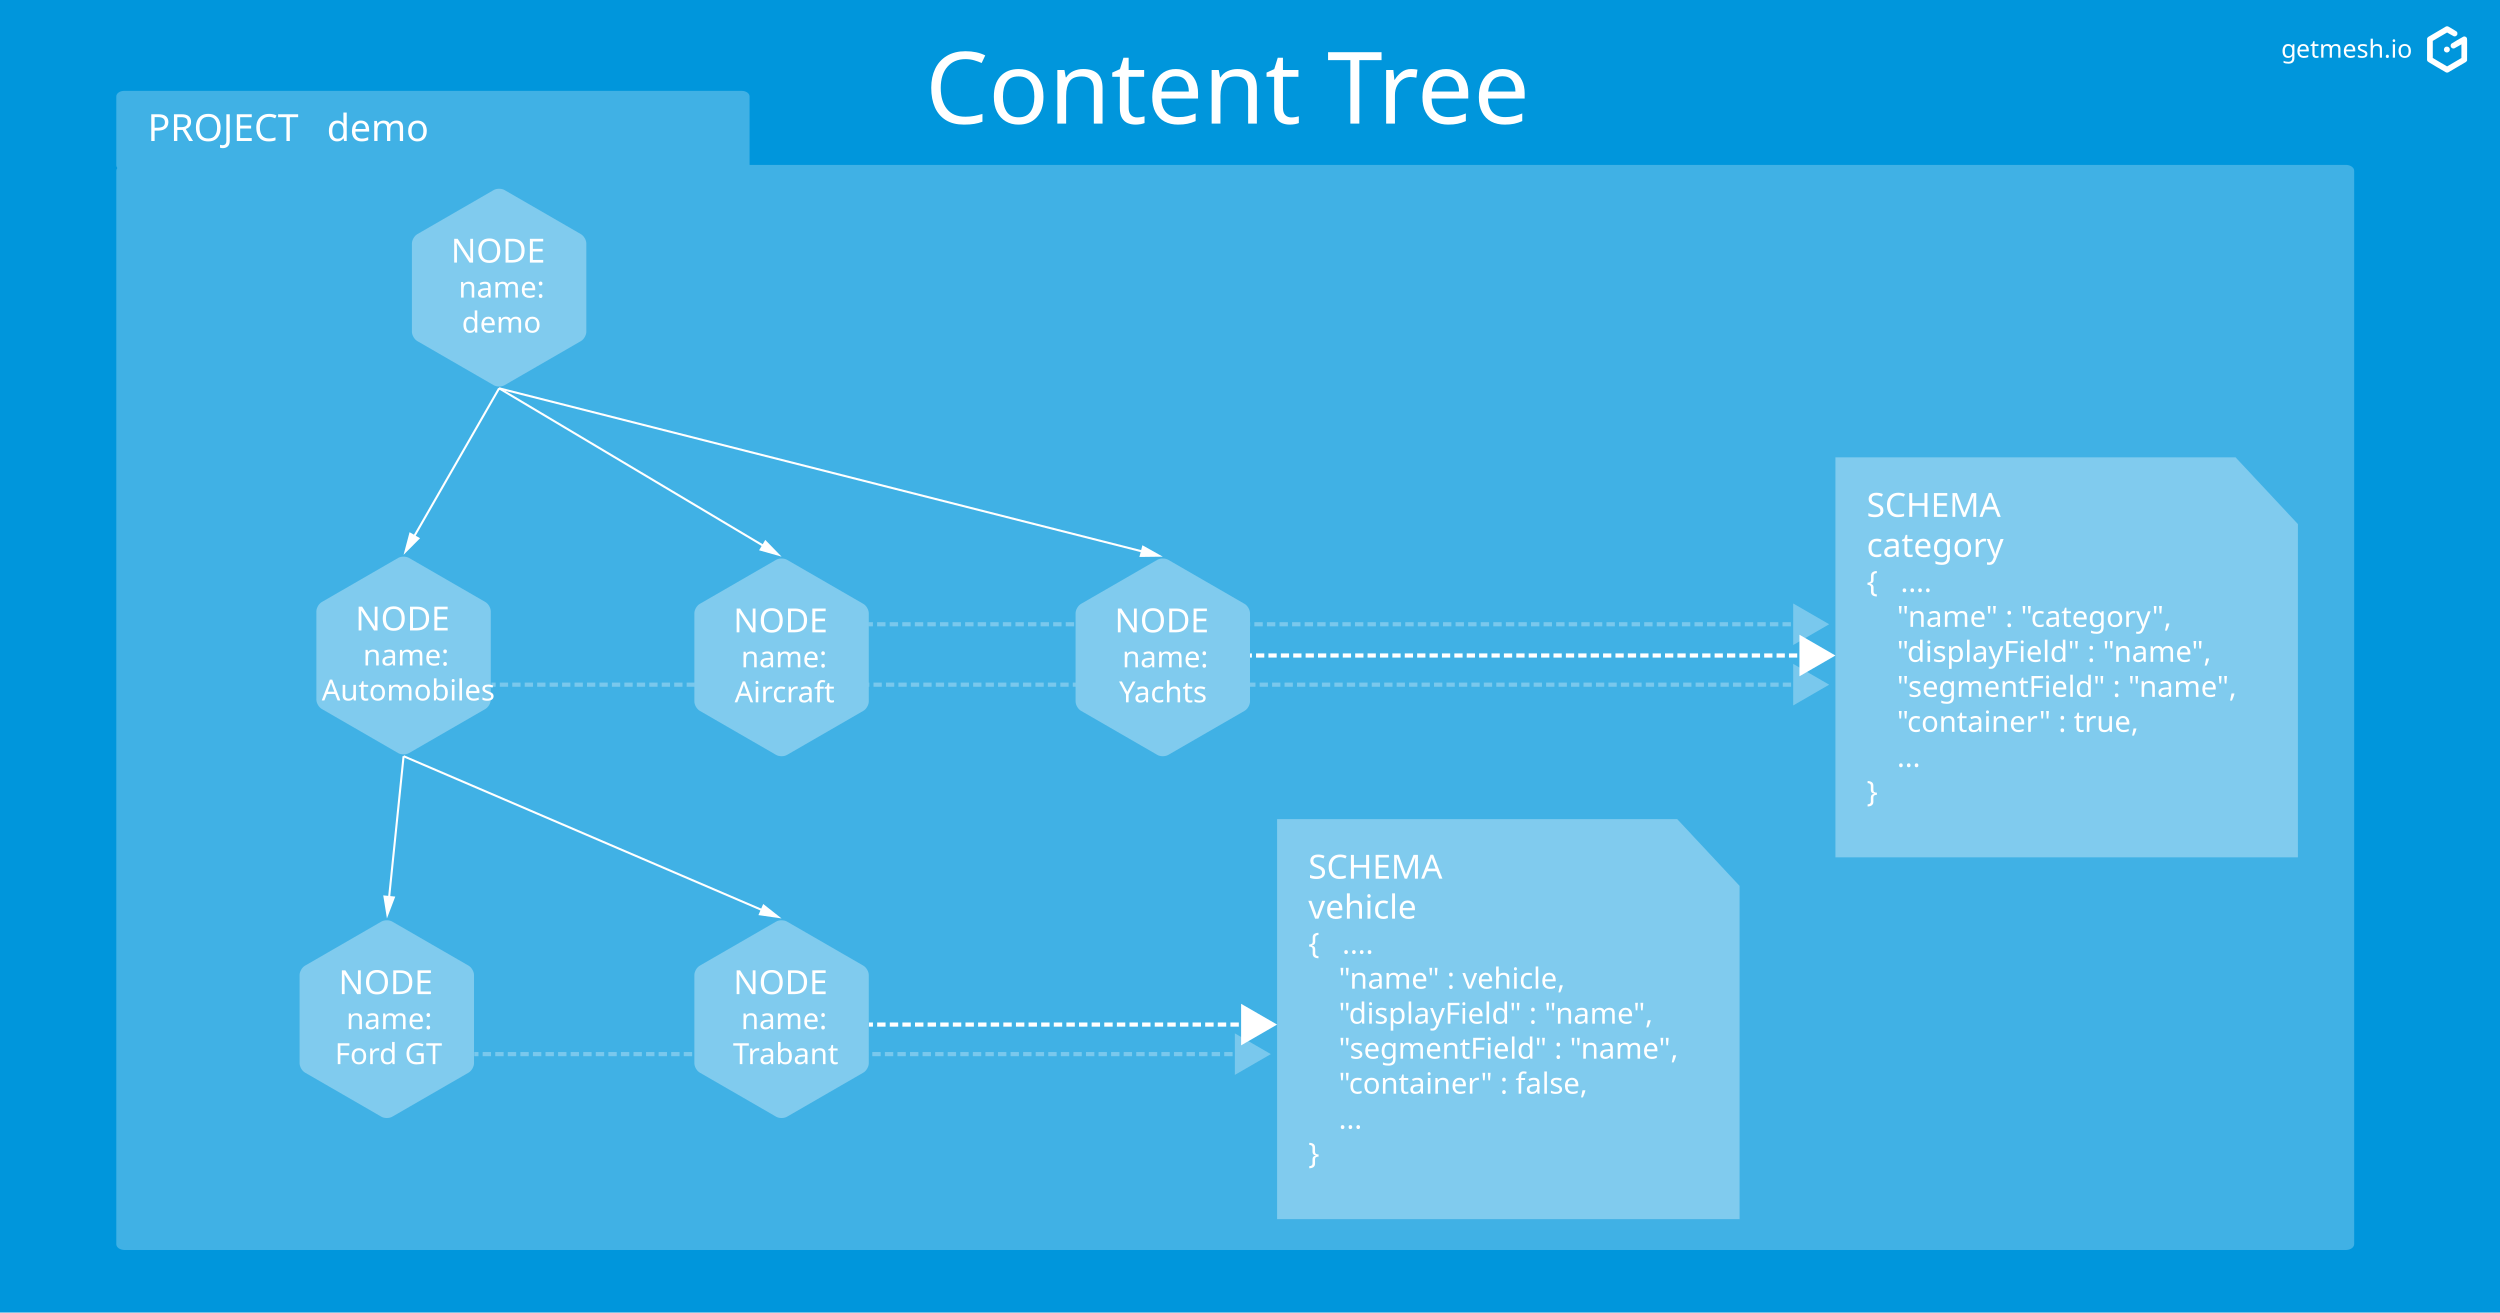
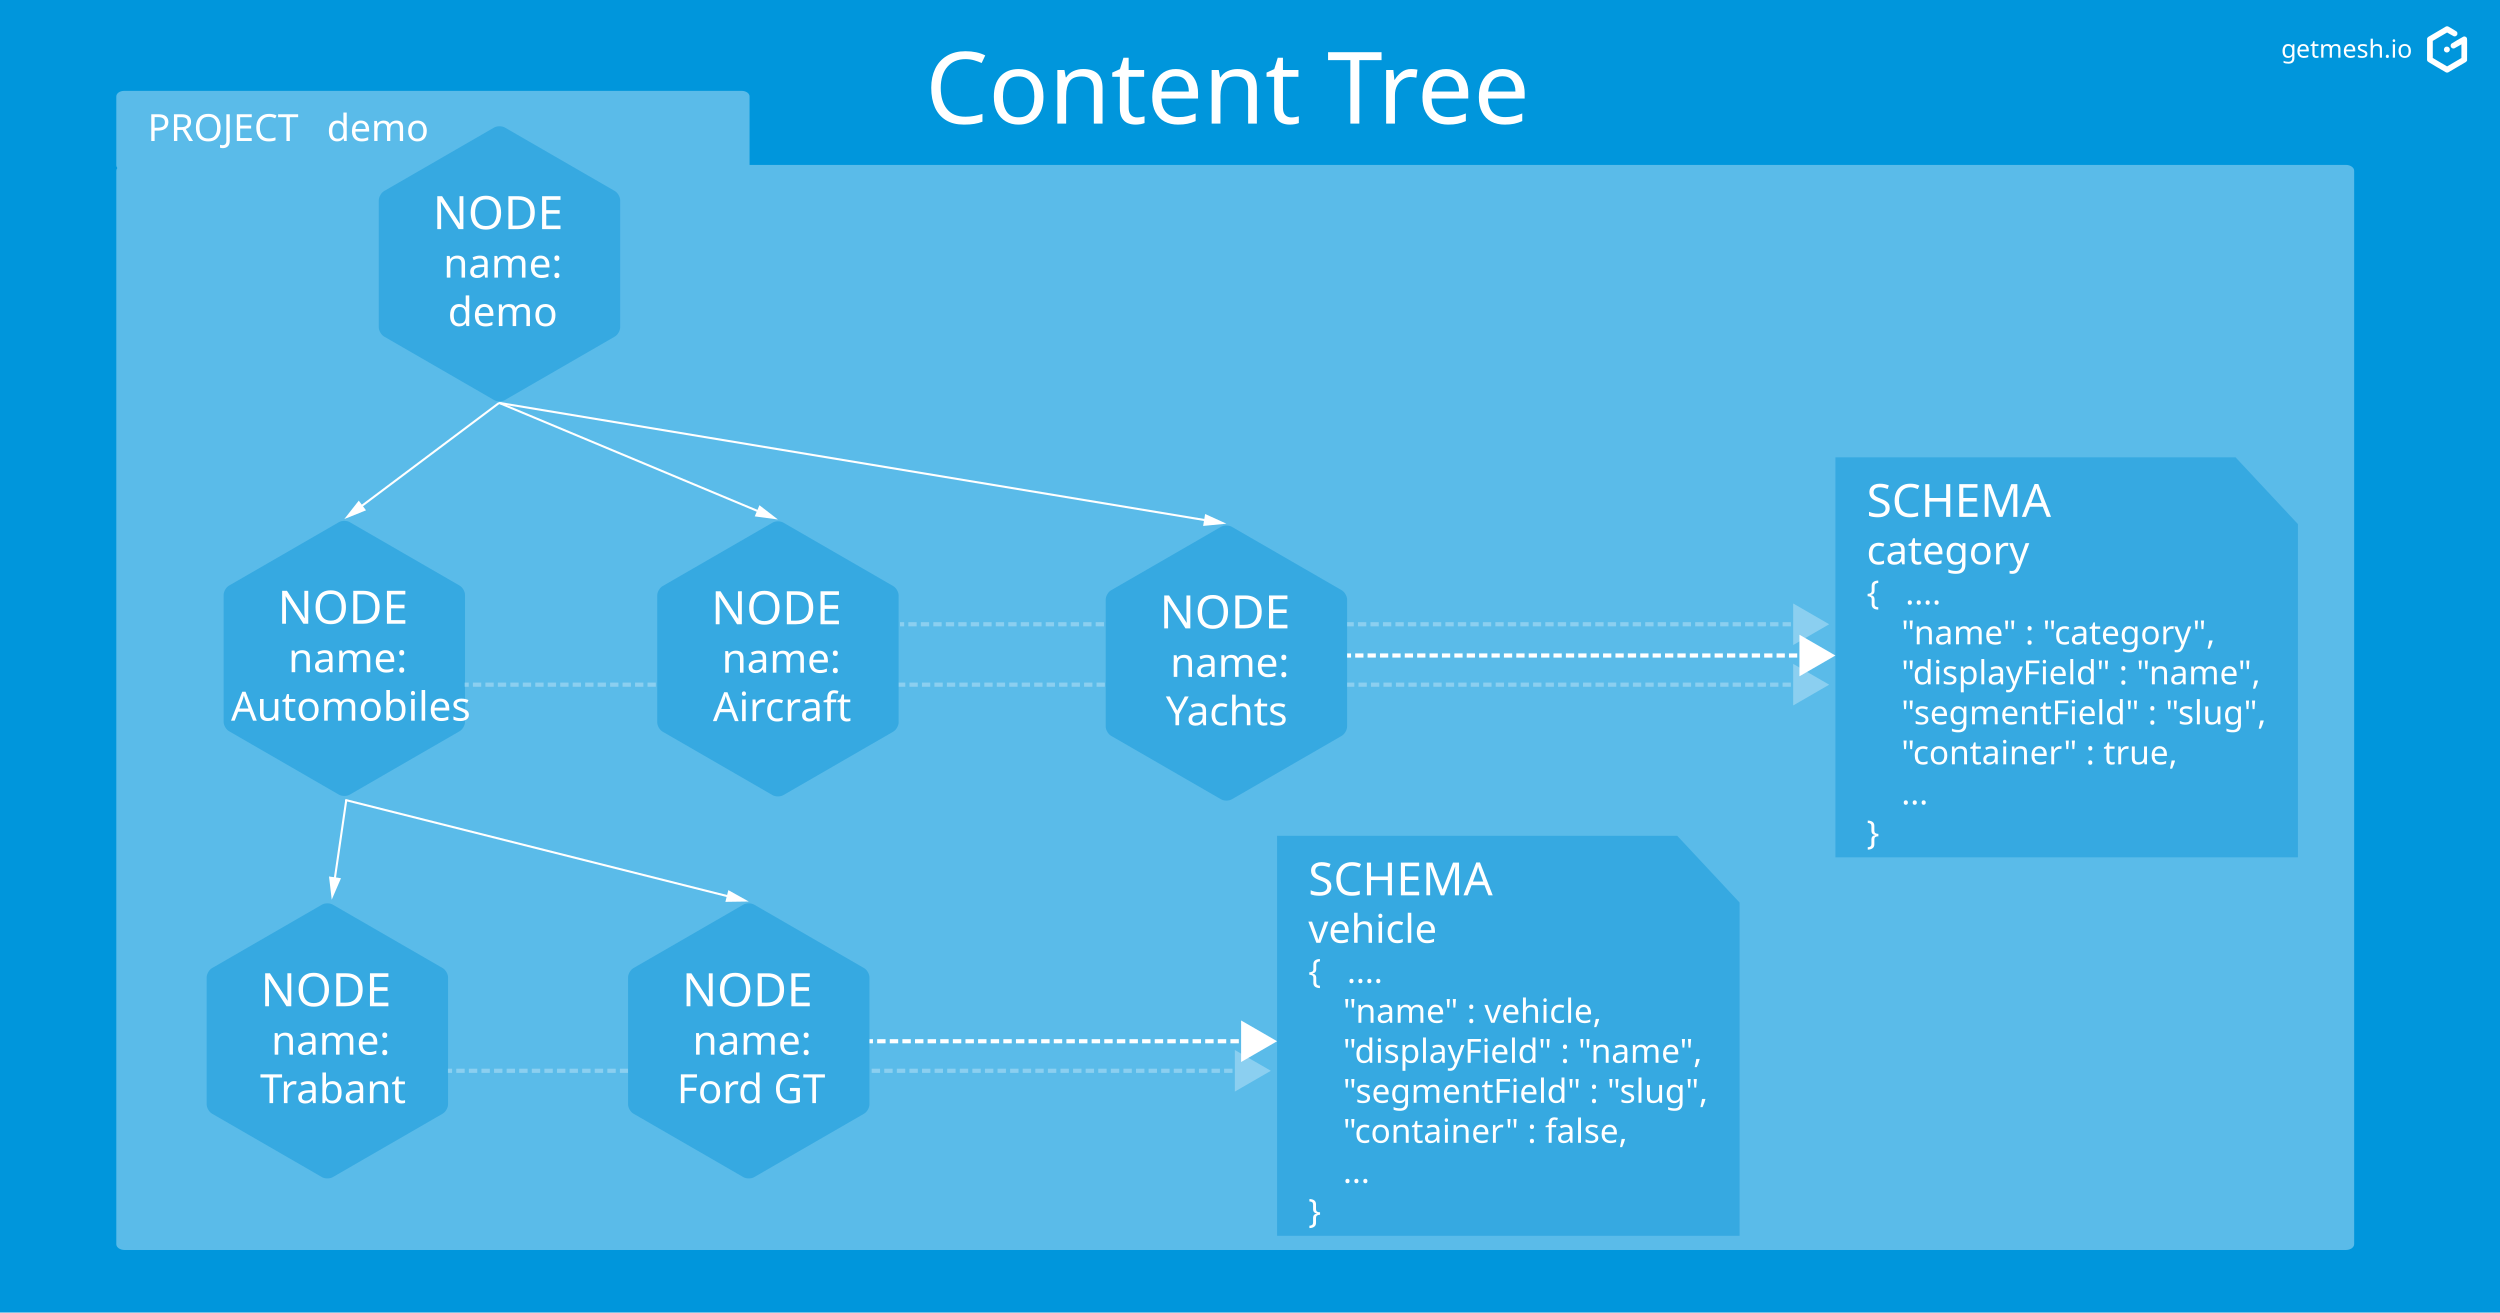
<svg xmlns="http://www.w3.org/2000/svg" version="1.1" id="Layer_1" x="0px" y="0px" width="1200px" height="630px" viewBox="0 0 1200 630" enable-background="new 0 0 1200 630" xml:space="preserve">
  <rect fill="#0096DC" width="1200" height="630" />
  <text transform="matrix(1 0 0 1 1094.962 27.6802)">
    <tspan x="0" y="0" fill="#FFFFFF" font-family="'UniversLTStd-Bold'" font-size="12">g</tspan>
    <tspan x="7.104" y="0" fill="#FFFFFF" font-family="'UniversLTStd-Bold'" font-size="12">etmesh.io</tspan>
  </text>
  <g>
    <path fill="#FFFFFF" d="M1174.287,12.637c-0.08,0.023-0.2,0.065-0.27,0.1c-0.092,0.05-7.745,4.553-8.396,4.942   c-0.165,0.1-0.415,0.377-0.523,0.581l-0.088,0.165l-0.012,5.238l-0.008,5.239l0.081,0.215c0.169,0.457,0.077,0.392,4.665,3.096   c2.3,1.358,4.266,2.507,4.364,2.55c0.25,0.115,0.759,0.115,1.009,0c0.131-0.058,7.207-4.215,8.48-4.977   c0.165-0.1,0.415-0.377,0.523-0.581l0.088-0.165l0.012-5.238c0.008-5.211,0.008-5.239-0.069-5.45c-0.234-0.627-0.988-1-1.635-0.812   c-0.158,0.047-1.068,0.558-2.941,1.662c-2.978,1.75-3.023,1.781-3.188,2.223c-0.108,0.288-0.108,0.708,0,1   c0.104,0.277,0.399,0.6,0.677,0.734c0.288,0.143,0.711,0.17,1.012,0.066c0.115-0.039,0.923-0.488,1.792-1.004   c0.873-0.512,1.592-0.931,1.607-0.931c0.012,0,0.02,1.473,0.016,3.273l-0.012,3.273l-3.415,2.015   c-1.877,1.108-3.431,2.016-3.45,2.016s-1.573-0.908-3.45-2.016l-3.415-2.015v-4.103v-4.104l3.415-2.015   c1.877-1.108,3.431-2.016,3.45-2.016s0.708,0.396,1.527,0.881c0.992,0.585,1.569,0.904,1.718,0.946   c0.623,0.181,1.305-0.135,1.604-0.742c0.077-0.154,0.093-0.242,0.093-0.566c0-0.338-0.012-0.411-0.1-0.6   c-0.059-0.123-0.17-0.284-0.254-0.369c-0.143-0.142-3.708-2.281-4.073-2.442C1174.922,12.621,1174.499,12.583,1174.287,12.637" />
    <path fill="#FFFFFF" d="M1174.003,22.44c-0.854,0.315-1.192,1.35-0.696,2.127c0.308,0.488,0.958,0.738,1.53,0.592   c0.442-0.115,0.766-0.381,0.958-0.792c0.089-0.185,0.1-0.261,0.1-0.596c0-0.343-0.011-0.408-0.107-0.604   c-0.139-0.281-0.392-0.535-0.669-0.669C1174.826,22.353,1174.307,22.325,1174.003,22.44" />
  </g>
  <g>
-     <path opacity="0.5" fill="#80CBEE" d="M1126.009,79.154H686.711h-22.939H359.796V46.308c0-1.484-1.668-2.687-3.727-2.687H59.549   c-2.06,0-3.728,1.203-3.728,2.687v33.036c0,0.475,0.186,0.915,0.485,1.301c-0.299,0.394-0.485,0.836-0.485,1.313v515.235   c0,1.551,1.788,2.806,3.991,2.806h1066.196c2.205,0,3.991-1.255,3.991-2.806V81.959C1130,80.41,1128.214,79.154,1126.009,79.154z" />
+     <path opacity="0.7" fill="#80CBEE" d="M1126.009,79.154H686.711h-22.939H359.796V46.308c0-1.484-1.668-2.687-3.727-2.687H59.549   c-2.06,0-3.728,1.203-3.728,2.687v33.036c0,0.475,0.186,0.915,0.485,1.301c-0.299,0.394-0.485,0.836-0.485,1.313v515.235   c0,1.551,1.788,2.806,3.991,2.806h1066.196c2.205,0,3.991-1.255,3.991-2.806V81.959C1130,80.41,1128.214,79.154,1126.009,79.154z" />
    <text transform="matrix(1 0 0 1 70.8613 67.6958)">
      <tspan x="0" y="0" fill="#FFFFFF" font-family="'UniversLTStd-Bold'" font-size="18">PROJECT </tspan>
      <tspan x="86.021" y="0" fill="#FFFFFF" font-family="'UniversLTStd-Light'" font-size="18">demo</tspan>
    </text>
  </g>
-   <text transform="matrix(1 0 0 1 344.8735 -103.3335)">
-     <tspan x="0" y="0" font-family="'UniversLTStd-Bold'" font-size="12">&lt;div&gt;Icons made by &lt;a href="http://www.flaticon.com/authors/dave-gandy" title="Dave Gandy"&gt;Dave Gandy&lt;/a&gt; from </tspan>
-     <tspan x="-276.652" y="14.4" font-family="'UniversLTStd-Bold'" font-size="12">&lt;a href="http://www.flaticon.com" title="Flaticon"&gt;www.flaticon.com&lt;/a&gt; is licensed by &lt;a href="http://creativecommons.org/licenses/by/3.0/" title="Creative Commons BY 3.0" target="_blank"&gt;CC 3.0 BY&lt;/a&gt;&lt;/div&gt;</tspan>
+   <g>
+     <g>
+       <path fill="#36A9E1" d="M154.535,434.225c1.429-0.825,3.767-0.825,5.196,0l52.74,30.448c1.429,0.825,2.598,2.85,2.598,4.5v60.9    c0,1.65-1.169,3.675-2.598,4.5l-52.74,30.453c-1.429,0.825-3.767,0.825-5.196,0l-52.741-30.453c-1.429-0.825-2.598-2.85-2.598-4.5    v-60.9c0-1.65,1.169-3.675,2.598-4.5L154.535,434.225z" />
+     </g>
+     <text transform="matrix(1 0 0 1 125.1426 482.9941)">
+       <tspan x="0" y="0" fill="#FFFFFF" font-family="'UniversLTStd-Bold'" font-size="22.146">NODE</tspan>
+       <tspan x="5.064" y="23.253" fill="#FFFFFF" font-family="'UniversLTStd-Light'" font-size="19.377">name:</tspan>
+       <tspan x="-0.312" y="46.506" fill="#FFFFFF" font-family="'UniversLTStd-Light'" font-size="19.377">Trabant</tspan>
+     </text>
+   </g>
+   <g>
+     <path fill="#36A9E1" d="M237.151,61.224c1.429-0.825,3.767-0.825,5.196,0l52.741,30.45c1.429,0.825,2.598,2.85,2.598,4.5v60.9   c0,1.65-1.169,3.675-2.598,4.5l-52.741,30.453c-1.429,0.825-3.767,0.825-5.196,0l-52.741-30.453c-1.429-0.825-2.598-2.85-2.598-4.5   v-60.9c0-1.65,1.169-3.675,2.598-4.5L237.151,61.224z" />
+   </g>
+   <text transform="matrix(1 0 0 1 207.7598 109.9961)">
+     <tspan x="0" y="0" fill="#FFFFFF" font-family="'UniversLTStd-Bold'" font-size="22.146">NODE</tspan>
+     <tspan x="5.064" y="23.253" fill="#FFFFFF" font-family="'UniversLTStd-Light'" font-size="19.377">name:</tspan>
+     <tspan x="7.215" y="46.506" fill="#FFFFFF" font-family="'UniversLTStd-Light'" font-size="19.377">demo</tspan>
  </text>
  <g>
    <g>
-       <path fill="#80CBEE" d="M183.068,442.355c1.429-0.825,3.767-0.825,5.196,0l36.663,21.166c1.429,0.825,2.598,2.85,2.598,4.5v42.335    c0,1.65-1.169,3.675-2.598,4.5l-36.663,21.17c-1.429,0.825-3.767,0.825-5.196,0l-36.663-21.17c-1.429-0.825-2.598-2.85-2.598-4.5    v-42.335c0-1.65,1.169-3.675,2.598-4.5L183.068,442.355z" />
+       <g>
+         <path fill="#36A9E1" d="M162.678,250.632c1.429-0.825,3.767-0.825,5.196,0l52.74,30.45c1.429,0.825,2.598,2.85,2.598,4.5v60.899     c0,1.65-1.169,3.675-2.598,4.5l-52.74,30.455c-1.429,0.825-3.767,0.825-5.196,0l-52.741-30.455     c-1.429-0.825-2.598-2.85-2.598-4.5v-60.899c0-1.65,1.169-3.675,2.598-4.5L162.678,250.632z" />
+       </g>
    </g>
-     <text transform="matrix(1 0 0 1 162.5537 477.1758)">
-       <tspan x="0" y="0" fill="#FFFFFF" font-family="'UniversLTStd-Bold'" font-size="16">NODE</tspan>
-       <tspan x="3.659" y="16.8" fill="#FFFFFF" font-family="'UniversLTStd-Light'" font-size="14">name:</tspan>
-       <tspan x="-1.787" y="33.6" fill="#FFFFFF" font-family="'UniversLTStd-Light'" font-size="14">Ford GT</tspan>
+     <text transform="matrix(1 0 0 1 133.2861 299.4053)">
+       <tspan x="0" y="0" fill="#FFFFFF" font-family="'UniversLTStd-Bold'" font-size="22.146">NODE</tspan>
+       <tspan x="5.063" y="23.253" fill="#FFFFFF" font-family="'UniversLTStd-Light'" font-size="19.377">name:</tspan>
+       <tspan x="-22.394" y="46.506" fill="#FFFFFF" font-family="'UniversLTStd-Light'" font-size="19.377">Automobiles</tspan>
    </text>
  </g>
  <g>
    <g>
-       <path fill="#80CBEE" d="M236.978,91.224c1.429-0.825,3.767-0.825,5.196,0l36.663,21.167c1.429,0.825,2.598,2.85,2.598,4.5v42.335    c0,1.65-1.169,3.675-2.598,4.5l-36.663,21.169c-1.429,0.825-3.767,0.825-5.196,0l-36.663-21.169    c-1.429-0.825-2.598-2.85-2.598-4.5v-42.335c0-1.65,1.169-3.675,2.598-4.5L236.978,91.224z" />
-     </g>
-     <text transform="matrix(1 0 0 1 216.4639 126.0454)">
-       <tspan x="0" y="0" fill="#FFFFFF" font-family="'UniversLTStd-Bold'" font-size="16">NODE</tspan>
-       <tspan x="3.659" y="16.8" fill="#FFFFFF" font-family="'UniversLTStd-Light'" font-size="14">name:</tspan>
-       <tspan x="5.213" y="33.6" fill="#FFFFFF" font-family="'UniversLTStd-Light'" font-size="14">demo</tspan>
-     </text>
-   </g>
-   <g>
-     <g>
-       <path fill="#80CBEE" d="M191.119,267.807c1.429-0.825,3.767-0.825,5.196,0l36.663,21.167c1.429,0.825,2.598,2.85,2.598,4.5v42.334    c0,1.65-1.169,3.675-2.598,4.5l-36.663,21.171c-1.429,0.825-3.767,0.825-5.196,0l-36.663-21.171    c-1.429-0.825-2.598-2.85-2.598-4.5v-42.334c0-1.65,1.169-3.675,2.598-4.5L191.119,267.807z" />
-     </g>
-     <text transform="matrix(1 0 0 1 170.6045 302.6289)">
-       <tspan x="0" y="0" fill="#FFFFFF" font-family="'UniversLTStd-Bold'" font-size="16">NODE</tspan>
-       <tspan x="3.659" y="16.8" fill="#FFFFFF" font-family="'UniversLTStd-Light'" font-size="14">name:</tspan>
-       <tspan x="-16.179" y="33.6" fill="#FFFFFF" font-family="'UniversLTStd-Light'" font-size="14">Automobiles</tspan>
-     </text>
-   </g>
-   <g>
-     <g>
-       <line fill="none" stroke="#FFFFFF" stroke-miterlimit="10" x1="239.576" y1="186.395" x2="198.127" y2="258.623" />
+       <line fill="none" stroke="#FFFFFF" stroke-miterlimit="10" x1="239.576" y1="193.395" x2="172.363" y2="243.816" />
      <g>
-         <polygon fill="#FFFFFF" points="196.593,255.458 193.716,266.306 201.633,258.351    " />
+         <polygon fill="#FFFFFF" points="172.205,240.303 165.275,249.131 175.692,244.951    " />
      </g>
    </g>
  </g>
  <g>
    <g>
-       <line fill="none" stroke="#FFFFFF" stroke-miterlimit="10" x1="193.717" y1="362.979" x2="186.637" y2="432.042" />
+       <line fill="none" stroke="#FFFFFF" stroke-miterlimit="10" x1="166.218" y1="383.979" x2="160.512" y2="423.089" />
      <g>
-         <polygon fill="#FFFFFF" points="183.949,429.774 185.731,440.855 189.729,430.367    " />
+         <polygon fill="#FFFFFF" points="157.923,420.709 159.23,431.855 163.672,421.548    " />
      </g>
    </g>
  </g>
  <g>
    <g>
-       <line fill="none" stroke="#FFFFFF" stroke-miterlimit="10" x1="193.717" y1="362.979" x2="367.014" y2="437.361" />
+       <line fill="none" stroke="#FFFFFF" stroke-miterlimit="10" x1="165.717" y1="383.979" x2="350.812" y2="430.562" />
      <g>
-         <polygon fill="#FFFFFF" points="364.047,439.249 375.154,440.857 366.339,433.91    " />
+         <polygon fill="#FFFFFF" points="348.181,432.896 359.403,432.727 349.6,427.262    " />
      </g>
    </g>
  </g>
  <g>
    <g>
-       <line fill="none" stroke="#FFFFFF" stroke-miterlimit="10" x1="239.576" y1="186.395" x2="367.545" y2="262.659" />
+       <line fill="none" stroke="#FFFFFF" stroke-miterlimit="10" x1="239.576" y1="193.395" x2="365.231" y2="245.943" />
      <g>
-         <polygon fill="#FFFFFF" points="364.356,264.141 375.155,267.196 367.331,259.149    " />
+         <polygon fill="#FFFFFF" points="362.282,247.859 373.404,249.363 364.524,242.498    " />
      </g>
    </g>
  </g>
  <g>
    <g>
-       <line fill="none" stroke="#FFFFFF" stroke-miterlimit="10" x1="239.576" y1="186.395" x2="549.555" y2="265.017" />
+       <line fill="none" stroke="#FFFFFF" stroke-miterlimit="10" x1="239.576" y1="193.395" x2="579.936" y2="249.911" />
      <g>
-         <polygon fill="#FFFFFF" points="546.92,267.346 558.142,267.197 548.348,261.714    " />
+         <polygon fill="#FFFFFF" points="577.505,252.452 588.675,251.364 578.457,246.72    " />
      </g>
    </g>
  </g>
  <g>
-     <polygon fill="#80CBEE" points="1073.082,219.531 881,219.531 881,411.531 1103,411.531 1103,251.564  " />
+     <polygon fill="#36A9E1" points="1073.082,219.531 881,219.531 881,411.531 1103,411.531 1103,251.564  " />
    <text transform="matrix(1 0 0 1 896 248.0913)">
-       <tspan x="0" y="0" fill="#FFFFFF" font-family="'UniversLTStd-Bold'" font-size="16">SCHEMA</tspan>
-       <tspan x="0" y="19.2" fill="#FFFFFF" font-family="'UniversLTStd-Light'" font-size="16">category</tspan>
-       <tspan x="0" y="36" fill="#FFFFFF" font-family="'UniversLTStd-Light'" font-size="14">{   ....</tspan>
-       <tspan x="0" y="52.8" fill="#FFFFFF" font-family="'UniversLTStd-Light'" font-size="14">    "name" : "category",</tspan>
-       <tspan x="0" y="69.6" fill="#FFFFFF" font-family="'UniversLTStd-Light'" font-size="14">    "displayField" : "name",</tspan>
-       <tspan x="0" y="86.4" fill="#FFFFFF" font-family="'UniversLTStd-Light'" font-size="14">    "segmentField" : "name",</tspan>
-       <tspan x="0" y="103.2" fill="#FFFFFF" font-family="'UniversLTStd-Light'" font-size="14">    "container" : true,</tspan>
-       <tspan x="0" y="120" fill="#FFFFFF" font-family="'UniversLTStd-Light'" font-size="14">    ...</tspan>
-       <tspan x="0" y="136.799" fill="#FFFFFF" font-family="'UniversLTStd-Light'" font-size="14">}</tspan>
+       <tspan x="0" y="0" fill="#FFFFFF" font-family="'UniversLTStd-Bold'" font-size="22">SCHEMA</tspan>
+       <tspan x="0" y="22.8" fill="#FFFFFF" font-family="'UniversLTStd-Light'" font-size="19">category</tspan>
+       <tspan x="0" y="42" fill="#FFFFFF" font-family="'UniversLTStd-Light'" font-size="16">{   ....</tspan>
+       <tspan x="0" y="61.2" fill="#FFFFFF" font-family="'UniversLTStd-Light'" font-size="16">    "name" : "category",</tspan>
+       <tspan x="0" y="80.4" fill="#FFFFFF" font-family="'UniversLTStd-Light'" font-size="16">    "displayField" : "name",</tspan>
+       <tspan x="0" y="99.6" fill="#FFFFFF" font-family="'UniversLTStd-Light'" font-size="16">    "segmentField" : "slug",</tspan>
+       <tspan x="0" y="118.799" fill="#FFFFFF" font-family="'UniversLTStd-Light'" font-size="16">    "container" : true,</tspan>
+       <tspan x="0" y="138" fill="#FFFFFF" font-family="'UniversLTStd-Light'" font-size="16">    ...</tspan>
+       <tspan x="0" y="157.2" fill="#FFFFFF" font-family="'UniversLTStd-Light'" font-size="16">}</tspan>
    </text>
  </g>
  <g>
-     <polygon fill="#80CBEE" points="805.082,393.191 613,393.191 613,585.191 835,585.191 835,425.225  " />
-     <text transform="matrix(1 0 0 1 628 421.752)">
-       <tspan x="0" y="0" fill="#FFFFFF" font-family="'UniversLTStd-Bold'" font-size="16">SCHEMA</tspan>
-       <tspan x="0" y="19.2" fill="#FFFFFF" font-family="'UniversLTStd-Light'" font-size="16">vehicle</tspan>
-       <tspan x="0" y="36" fill="#FFFFFF" font-family="'UniversLTStd-Light'" font-size="14">{   ....</tspan>
-       <tspan x="0" y="52.8" fill="#FFFFFF" font-family="'UniversLTStd-Light'" font-size="14">    "name" : vehicle,</tspan>
-       <tspan x="0" y="69.6" fill="#FFFFFF" font-family="'UniversLTStd-Light'" font-size="14">    "displayField" : "name",</tspan>
-       <tspan x="0" y="86.4" fill="#FFFFFF" font-family="'UniversLTStd-Light'" font-size="14">    "segmentField" : "name",</tspan>
-       <tspan x="0" y="103.2" fill="#FFFFFF" font-family="'UniversLTStd-Light'" font-size="14">    "container" : false,</tspan>
-       <tspan x="0" y="120" fill="#FFFFFF" font-family="'UniversLTStd-Light'" font-size="14">    ...</tspan>
-       <tspan x="0" y="136.8" fill="#FFFFFF" font-family="'UniversLTStd-Light'" font-size="14">}</tspan>
+     <polygon fill="#36A9E1" points="805.082,401.191 613,401.191 613,593.191 835,593.191 835,433.225  " />
+     <text transform="matrix(1 0 0 1 628 429.752)">
+       <tspan x="0" y="0" fill="#FFFFFF" font-family="'UniversLTStd-Bold'" font-size="22">SCHEMA</tspan>
+       <tspan x="0" y="22.8" fill="#FFFFFF" font-family="'UniversLTStd-Light'" font-size="19">vehicle</tspan>
+       <tspan x="0" y="42" fill="#FFFFFF" font-family="'UniversLTStd-Light'" font-size="16">{   ....</tspan>
+       <tspan x="0" y="61.2" fill="#FFFFFF" font-family="'UniversLTStd-Light'" font-size="16">    "name" : vehicle,</tspan>
+       <tspan x="0" y="80.4" fill="#FFFFFF" font-family="'UniversLTStd-Light'" font-size="16">    "displayField" : "name",</tspan>
+       <tspan x="0" y="99.6" fill="#FFFFFF" font-family="'UniversLTStd-Light'" font-size="16">    "segmentField" : "slug",</tspan>
+       <tspan x="0" y="118.8" fill="#FFFFFF" font-family="'UniversLTStd-Light'" font-size="16">    "container" : false,</tspan>
+       <tspan x="0" y="138" fill="#FFFFFF" font-family="'UniversLTStd-Light'" font-size="16">    ...</tspan>
+       <tspan x="0" y="157.2" fill="#FFFFFF" font-family="'UniversLTStd-Light'" font-size="16">}</tspan>
    </text>
  </g>
  <g>
    <g>
-       <line fill="none" stroke="#FFFFFF" stroke-width="2" stroke-miterlimit="10" x1="417.014" y1="491.795" x2="419.014" y2="491.795" />
-       <line fill="none" stroke="#FFFFFF" stroke-width="2" stroke-miterlimit="10" stroke-dasharray="4.037,2.019" x1="421.033" y1="491.795" x2="595.639" y2="491.795" />
-       <line fill="none" stroke="#FFFFFF" stroke-width="2" stroke-miterlimit="10" x1="596.648" y1="491.795" x2="598.648" y2="491.795" />
+       <line fill="none" stroke="#FFFFFF" stroke-width="2" stroke-miterlimit="10" x1="417.014" y1="499.795" x2="419.014" y2="499.795" />
+       <line fill="none" stroke="#FFFFFF" stroke-width="2" stroke-miterlimit="10" stroke-dasharray="4.037,2.019" x1="421.033" y1="499.795" x2="595.639" y2="499.795" />
+       <line fill="none" stroke="#FFFFFF" stroke-width="2" stroke-miterlimit="10" x1="596.648" y1="499.795" x2="598.648" y2="499.795" />
      <g>
-         <polygon fill="#FFFFFF" points="595.73,501.767 613,491.796 595.73,481.823    " />
+         <polygon fill="#FFFFFF" points="595.73,509.767 613,499.796 595.73,489.823    " />
      </g>
    </g>
  </g>
  <g>
    <g>
      <line fill="none" stroke="#FFFFFF" stroke-width="2" stroke-miterlimit="10" x1="598.911" y1="314.644" x2="600.911" y2="314.644" />
      <line fill="none" stroke="#FFFFFF" stroke-width="2" stroke-miterlimit="10" stroke-dasharray="3.966,1.983" x1="602.894" y1="314.644" x2="863.657" y2="314.644" />
      <line fill="none" stroke="#FFFFFF" stroke-width="2" stroke-miterlimit="10" x1="864.648" y1="314.644" x2="866.648" y2="314.644" />
      <g>
        <polygon fill="#FFFFFF" points="863.73,324.615 881,314.645 863.73,304.672    " />
      </g>
    </g>
  </g>
  <text transform="matrix(1 0 0 1 444.0723 59.335)" fill="#FFFFFF" font-family="'UniversLTStd-Bold'" font-size="48">Content Tree</text>
  <g opacity="0.3">
    <g>
-       <line fill="none" stroke="#FFFFFF" stroke-width="2" stroke-miterlimit="10" x1="235.911" y1="328.644" x2="237.911" y2="328.644" />
-       <line fill="none" stroke="#FFFFFF" stroke-width="2" stroke-miterlimit="10" stroke-dasharray="3.986,1.993" x1="239.903" y1="328.644" x2="860.652" y2="328.644" />
+       <line fill="none" stroke="#FFFFFF" stroke-width="2" stroke-miterlimit="10" x1="223" y1="328.644" x2="225" y2="328.644" />
+       <line fill="none" stroke="#FFFFFF" stroke-width="2" stroke-miterlimit="10" stroke-dasharray="3.991,1.996" x1="226.996" y1="328.644" x2="860.65" y2="328.644" />
      <line fill="none" stroke="#FFFFFF" stroke-width="2" stroke-miterlimit="10" x1="861.648" y1="328.644" x2="863.648" y2="328.644" />
      <g>
        <polygon fill="#FFFFFF" points="860.73,338.615 878,328.645 860.73,318.672    " />
      </g>
    </g>
  </g>
  <g>
    <g>
-       <path fill="#80CBEE" d="M372.558,268.695c1.429-0.825,3.767-0.825,5.196,0l36.662,21.167c1.429,0.825,2.598,2.85,2.598,4.5v42.334    c0,1.65-1.169,3.675-2.598,4.5l-36.662,21.171c-1.429,0.825-3.767,0.825-5.196,0l-36.664-21.171    c-1.429-0.825-2.598-2.85-2.598-4.5v-42.334c0-1.65,1.169-3.675,2.598-4.5L372.558,268.695z" />
+       <path fill="#36A9E1" d="M370.807,250.861c1.429-0.825,3.767-0.825,5.196,0l52.74,30.449c1.429,0.825,2.598,2.85,2.598,4.5v60.899    c0,1.65-1.169,3.675-2.598,4.5l-52.74,30.455c-1.429,0.825-3.767,0.825-5.196,0l-52.742-30.455c-1.429-0.825-2.598-2.85-2.598-4.5    V285.81c0-1.65,1.169-3.675,2.598-4.5L370.807,250.861z" />
    </g>
-     <text transform="matrix(1 0 0 1 352.0425 303.5161)">
-       <tspan x="0" y="0" fill="#FFFFFF" font-family="'UniversLTStd-Bold'" font-size="16">NODE</tspan>
-       <tspan x="3.659" y="16.8" fill="#FFFFFF" font-family="'UniversLTStd-Light'" font-size="14">name:</tspan>
-       <tspan x="0.565" y="33.6" fill="#FFFFFF" font-family="'UniversLTStd-Light'" font-size="14">Aircraft</tspan>
+     <text transform="matrix(1 0 0 1 341.4141 299.6328)">
+       <tspan x="0" y="0" fill="#FFFFFF" font-family="'UniversLTStd-Bold'" font-size="22.146">NODE</tspan>
+       <tspan x="5.064" y="23.253" fill="#FFFFFF" font-family="'UniversLTStd-Light'" font-size="19.377">name:</tspan>
+       <tspan x="0.782" y="46.506" fill="#FFFFFF" font-family="'UniversLTStd-Light'" font-size="19.377">Aircraft</tspan>
    </text>
  </g>
  <g opacity="0.3">
    <g>
-       <line fill="none" stroke="#FFFFFF" stroke-width="2" stroke-miterlimit="10" x1="417" y1="299.644" x2="419" y2="299.644" />
-       <line fill="none" stroke="#FFFFFF" stroke-width="2" stroke-miterlimit="10" stroke-dasharray="4.024,2.012" x1="421.012" y1="299.644" x2="860.643" y2="299.644" />
+       <line fill="none" stroke="#FFFFFF" stroke-width="2" stroke-miterlimit="10" x1="432" y1="299.644" x2="434" y2="299.644" />
+       <line fill="none" stroke="#FFFFFF" stroke-width="2" stroke-miterlimit="10" stroke-dasharray="3.997,1.998" x1="435.999" y1="299.644" x2="860.649" y2="299.644" />
      <line fill="none" stroke="#FFFFFF" stroke-width="2" stroke-miterlimit="10" x1="861.648" y1="299.644" x2="863.648" y2="299.644" />
      <g>
        <polygon fill="#FFFFFF" points="860.73,309.615 878,299.645 860.73,289.672    " />
      </g>
    </g>
  </g>
  <g>
-     <g>
-       <path fill="#80CBEE" d="M555.544,268.695c1.429-0.825,3.767-0.825,5.196,0l36.662,21.167c1.429,0.825,2.598,2.85,2.598,4.5v42.334    c0,1.65-1.169,3.675-2.598,4.5l-36.662,21.17c-1.429,0.825-3.767,0.825-5.196,0l-36.663-21.17c-1.429-0.825-2.598-2.85-2.598-4.5    v-42.334c0-1.65,1.169-3.675,2.598-4.5L555.544,268.695z" />
-     </g>
-     <text transform="matrix(1 0 0 1 535.0283 303.5156)">
-       <tspan x="0" y="0" fill="#FFFFFF" font-family="'UniversLTStd-Bold'" font-size="16">NODE</tspan>
-       <tspan x="3.659" y="16.8" fill="#FFFFFF" font-family="'UniversLTStd-Light'" font-size="14">name:</tspan>
-       <tspan x="2.112" y="33.6" fill="#FFFFFF" font-family="'UniversLTStd-Light'" font-size="14">Yachts</tspan>
-     </text>
+     <path fill="#36A9E1" d="M586.078,252.862c1.429-0.825,3.767-0.825,5.196,0l52.74,30.449c1.429,0.825,2.598,2.85,2.598,4.5v60.899   c0,1.65-1.169,3.675-2.598,4.5l-52.74,30.454c-1.429,0.825-3.767,0.825-5.196,0l-52.741-30.454c-1.429-0.825-2.598-2.85-2.598-4.5   v-60.899c0-1.65,1.169-3.675,2.598-4.5L586.078,252.862z" />
  </g>
+   <text transform="matrix(1 0 0 1 556.6846 301.6328)">
+     <tspan x="0" y="0" fill="#FFFFFF" font-family="'UniversLTStd-Bold'" font-size="22.146">NODE</tspan>
+     <tspan x="5.063" y="23.253" fill="#FFFFFF" font-family="'UniversLTStd-Light'" font-size="19.377">name:</tspan>
+     <tspan x="2.923" y="46.506" fill="#FFFFFF" font-family="'UniversLTStd-Light'" font-size="19.377">Yachts</tspan>
+   </text>
  <g opacity="0.3">
    <g>
-       <line fill="none" stroke="#FFFFFF" stroke-width="2" stroke-miterlimit="10" x1="227.667" y1="505.977" x2="229.667" y2="505.977" />
-       <line fill="none" stroke="#FFFFFF" stroke-width="2" stroke-miterlimit="10" stroke-dasharray="4.022,2.011" x1="231.678" y1="505.977" x2="592.643" y2="505.977" />
-       <line fill="none" stroke="#FFFFFF" stroke-width="2" stroke-miterlimit="10" x1="593.648" y1="505.977" x2="595.648" y2="505.977" />
+       <line fill="none" stroke="#FFFFFF" stroke-width="2" stroke-miterlimit="10" x1="215" y1="513.977" x2="217" y2="513.977" />
+       <line fill="none" stroke="#FFFFFF" stroke-width="2" stroke-miterlimit="10" stroke-dasharray="4.028,2.014" x1="219.014" y1="513.977" x2="592.642" y2="513.977" />
+       <line fill="none" stroke="#FFFFFF" stroke-width="2" stroke-miterlimit="10" x1="593.648" y1="513.977" x2="595.648" y2="513.977" />
      <g>
-         <polygon fill="#FFFFFF" points="592.73,515.948 610,505.978 592.73,496.005    " />
+         <polygon fill="#FFFFFF" points="592.73,523.948 610,513.978 592.73,504.005    " />
      </g>
    </g>
  </g>
  <g>
    <g>
-       <path fill="#80CBEE" d="M372.557,442.355c1.429-0.825,3.767-0.825,5.196,0l36.663,21.168c1.429,0.825,2.598,2.85,2.598,4.5v42.334    c0,1.65-1.169,3.675-2.598,4.5l-36.663,21.169c-1.429,0.825-3.767,0.825-5.196,0l-36.663-21.169    c-1.429-0.825-2.598-2.85-2.598-4.5v-42.334c0-1.65,1.169-3.675,2.598-4.5L372.557,442.355z" />
+       <path fill="#36A9E1" d="M356.805,434.225c1.429-0.825,3.767-0.825,5.196,0l52.741,30.45c1.429,0.825,2.598,2.85,2.598,4.5v60.899    c0,1.65-1.169,3.675-2.598,4.5l-52.741,30.452c-1.429,0.825-3.767,0.825-5.196,0l-52.741-30.452    c-1.429-0.825-2.598-2.85-2.598-4.5v-60.899c0-1.65,1.169-3.675,2.598-4.5L356.805,434.225z" />
    </g>
-     <text transform="matrix(1 0 0 1 352.042 477.1768)">
-       <tspan x="0" y="0" fill="#FFFFFF" font-family="'UniversLTStd-Bold'" font-size="16">NODE</tspan>
-       <tspan x="3.659" y="16.8" fill="#FFFFFF" font-family="'UniversLTStd-Light'" font-size="14">name:</tspan>
-       <tspan x="-0.226" y="33.6" fill="#FFFFFF" font-family="'UniversLTStd-Light'" font-size="14">Trabant</tspan>
+     <text transform="matrix(1 0 0 1 327.4126 482.9961)">
+       <tspan x="0" y="0" fill="#FFFFFF" font-family="'UniversLTStd-Bold'" font-size="22.146">NODE</tspan>
+       <tspan x="5.064" y="23.253" fill="#FFFFFF" font-family="'UniversLTStd-Light'" font-size="19.377">name:</tspan>
+       <tspan x="-2.474" y="46.506" fill="#FFFFFF" font-family="'UniversLTStd-Light'" font-size="19.377">Ford GT</tspan>
    </text>
  </g>
</svg>
